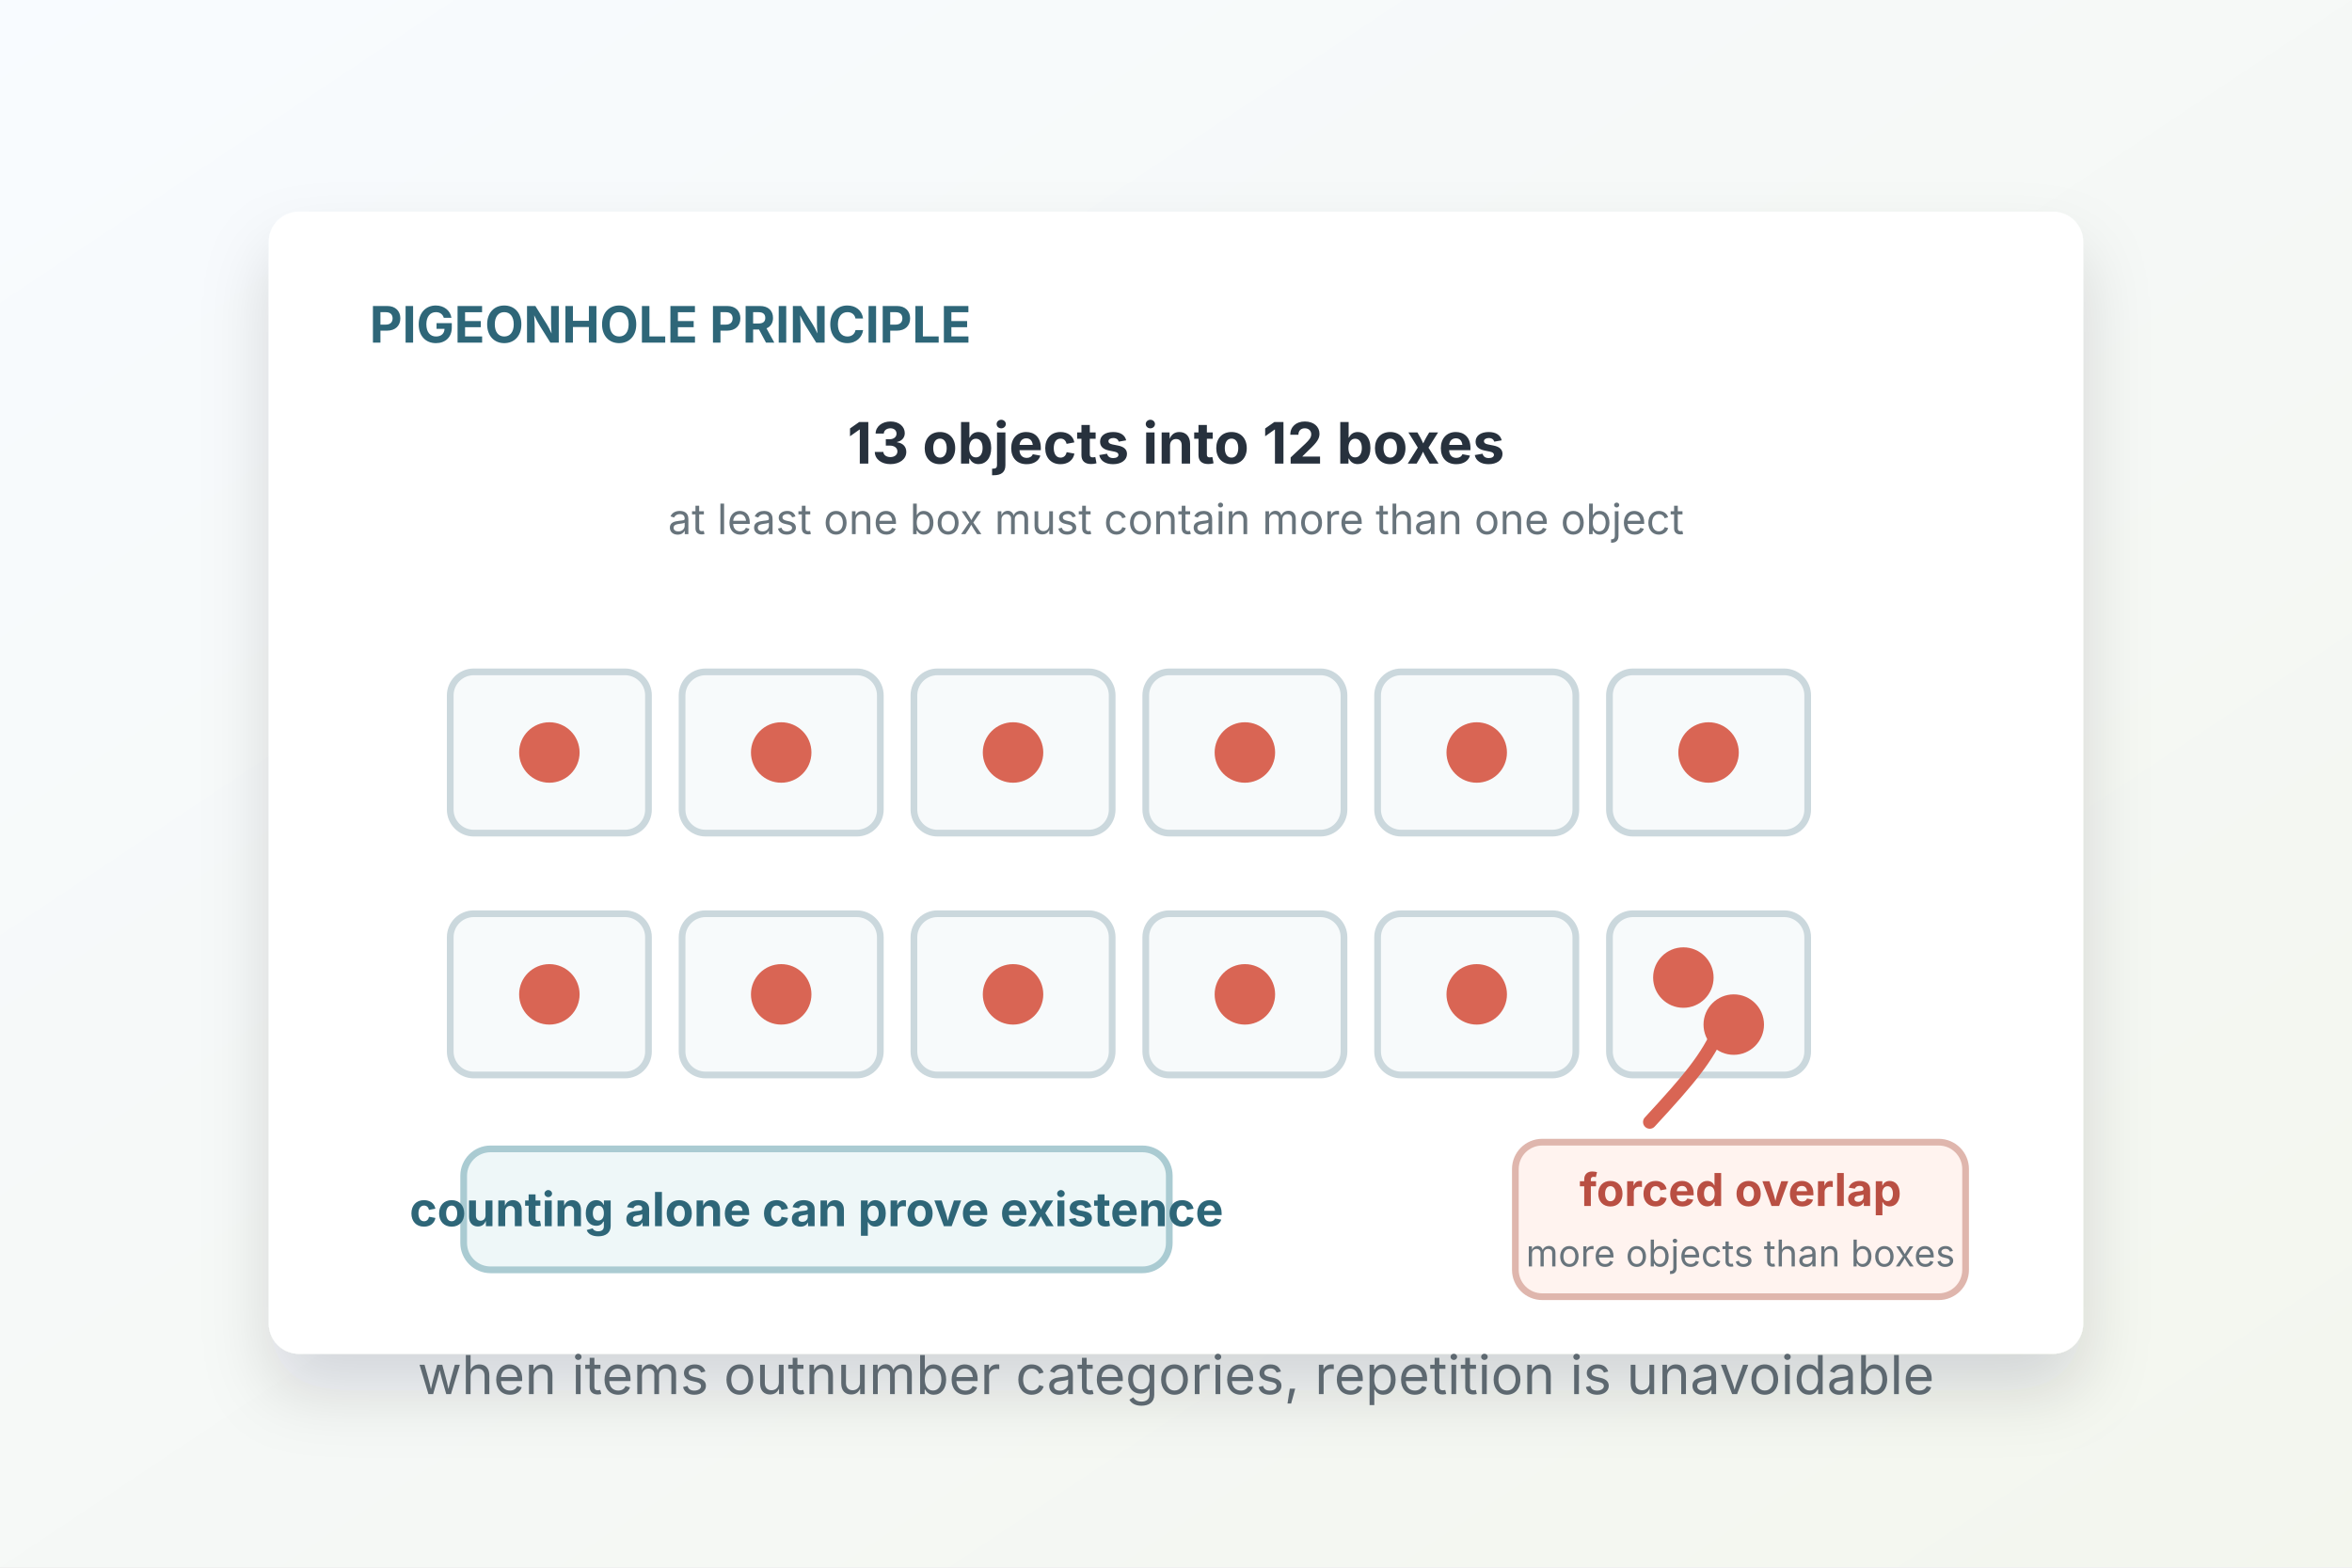
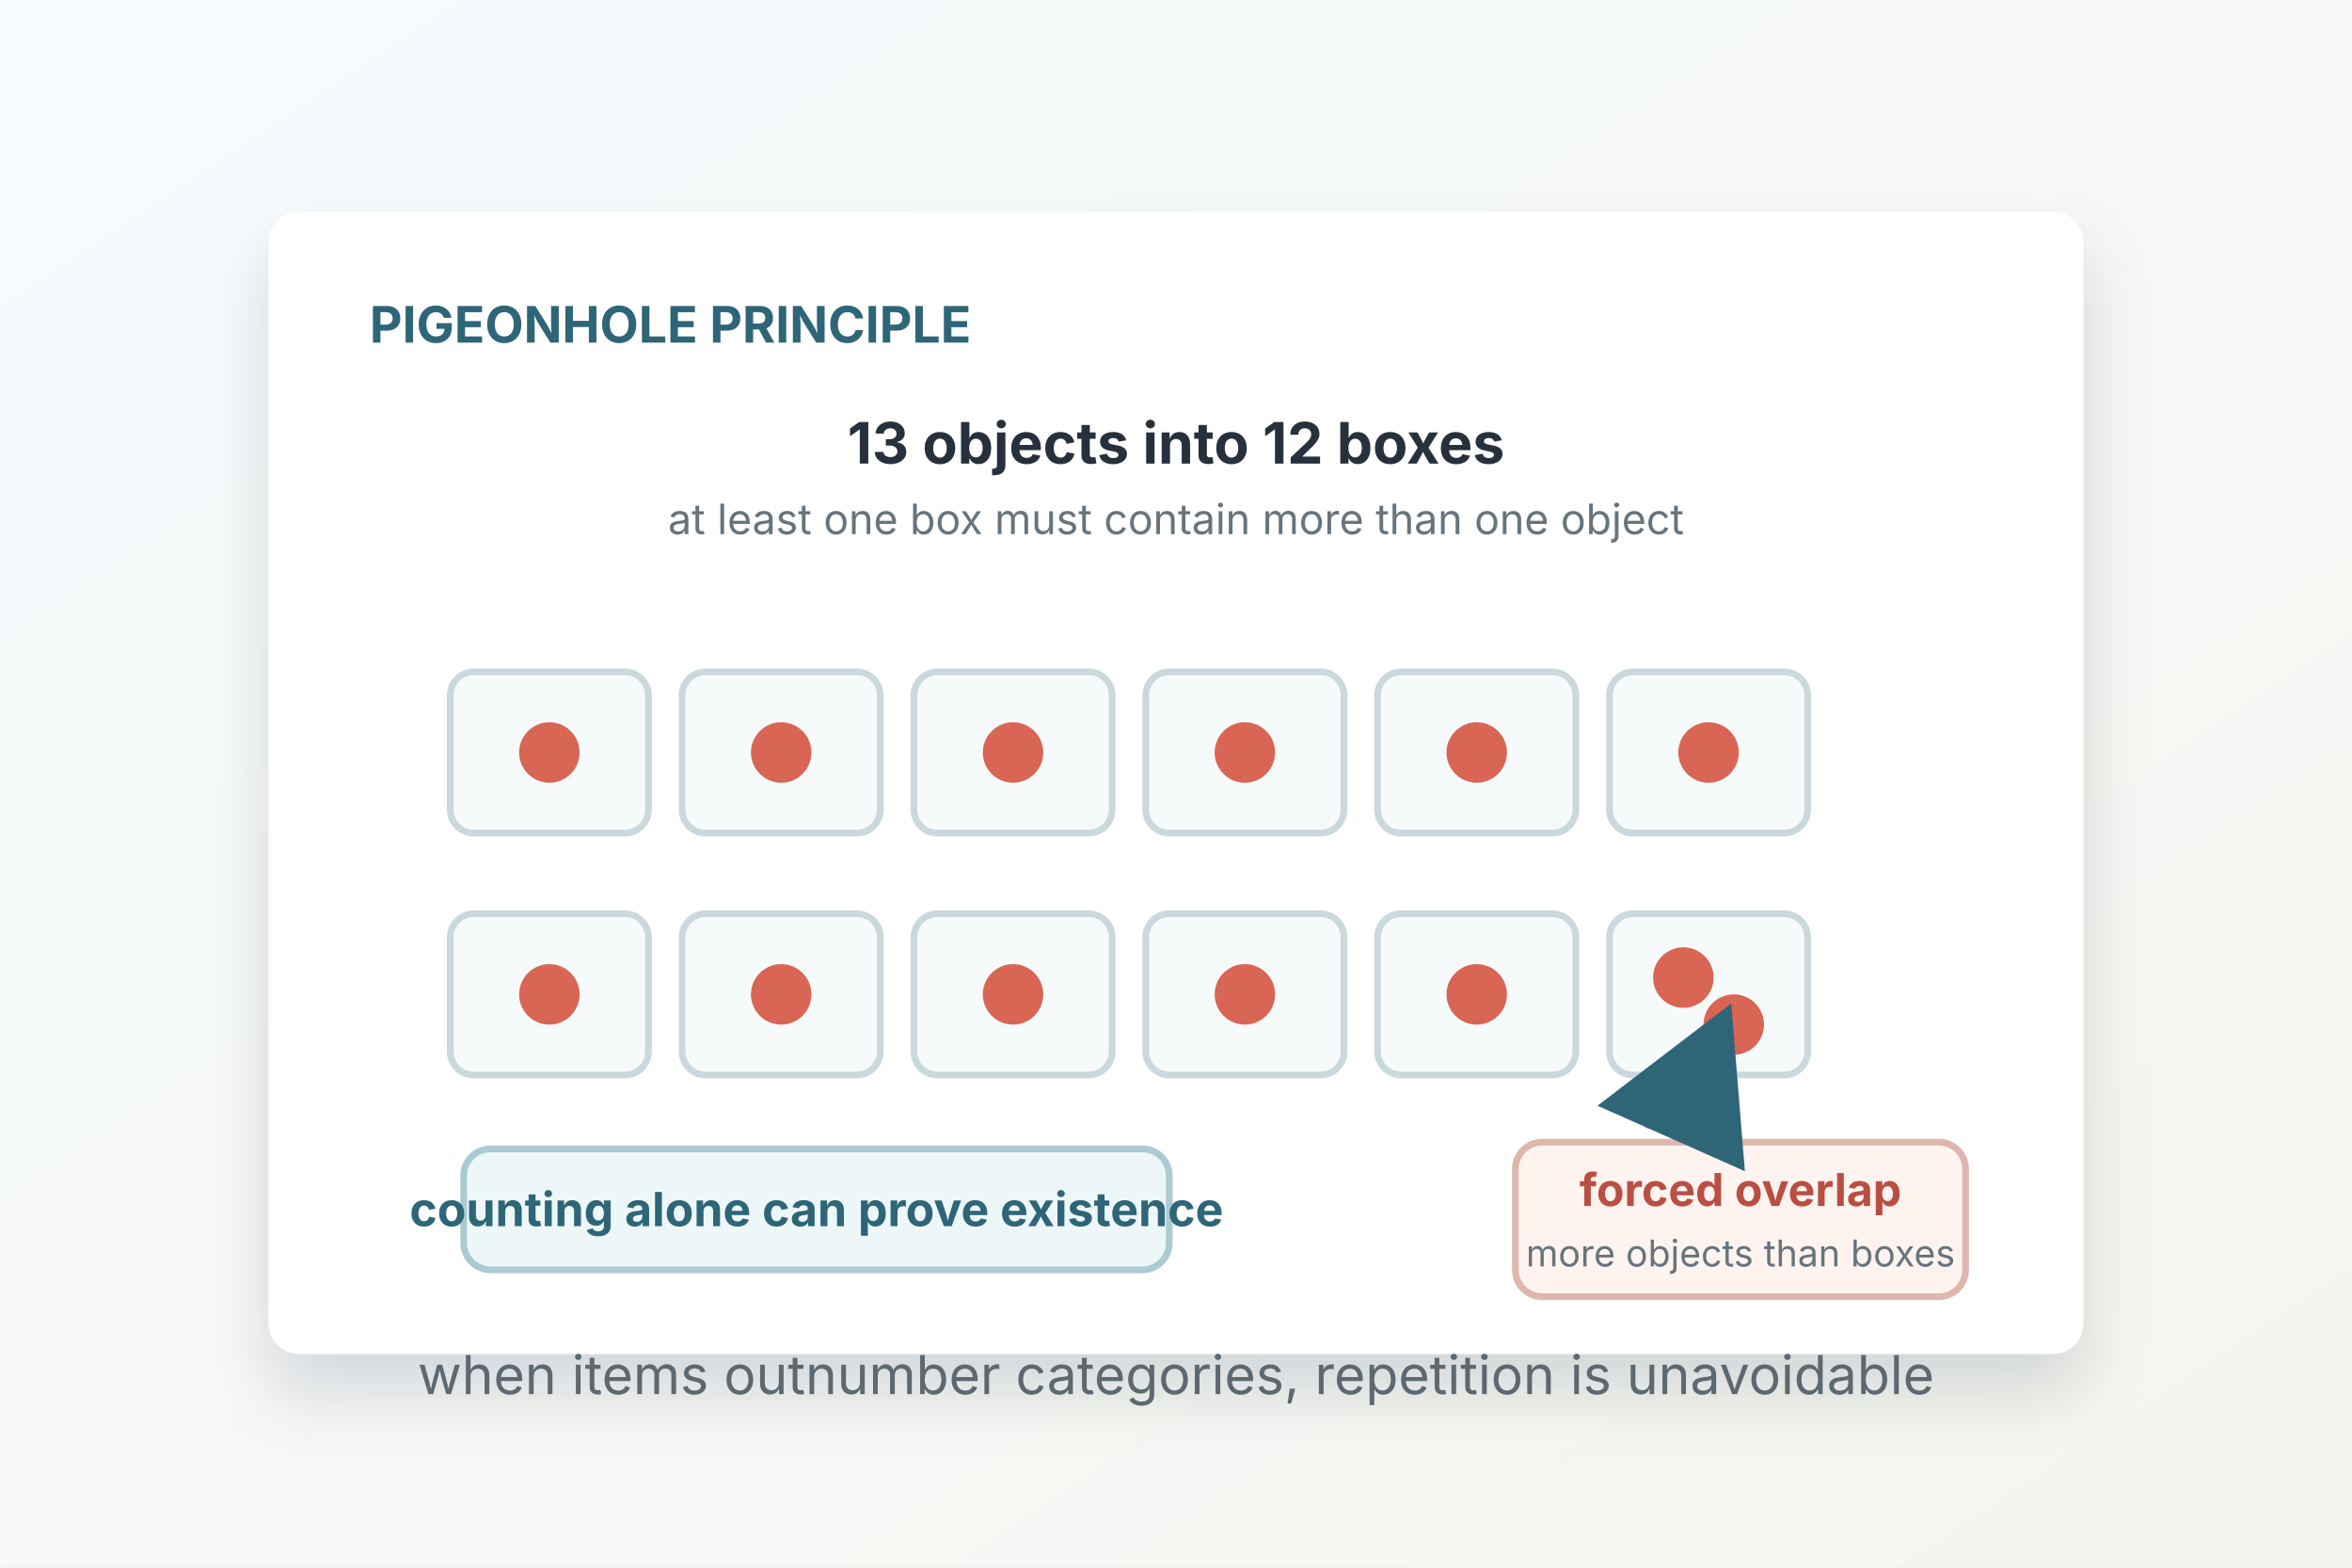
<svg xmlns="http://www.w3.org/2000/svg" viewBox="0 0 1400 933" role="img" aria-labelledby="title desc">
  <defs>
    <linearGradient id="bg" x1="0" x2="1" y1="0" y2="1">
      <stop offset="0" stop-color="#f8fbff" />
      <stop offset="1" stop-color="#f3f6ee" />
    </linearGradient>
    <filter id="shadow" x="-20%" y="-20%" width="140%" height="140%">
      <feDropShadow dx="0" dy="22" stdDeviation="20" flood-color="#17212b" flood-opacity="0.14" />
    </filter>
+     <marker id="arrow" markerWidth="14" markerHeight="14" refX="10" refY="7" orient="auto">
+       <path d="M1 1 L12 7 L1 13 Z" fill="#2e6678" />
+     </marker>
  </defs>
  <rect width="1400" height="933" fill="url(#bg)" />
  <rect x="160" y="126" width="1080" height="680" rx="18" fill="#ffffff" filter="url(#shadow)" />
  <text x="220" y="204" fill="#2e6678" font-family="Inter, Arial, sans-serif" font-size="30" font-weight="700">PIGEONHOLE PRINCIPLE</text>
  <text x="700" y="276" text-anchor="middle" fill="#27313d" font-family="Inter, Arial, sans-serif" font-size="34" font-weight="700">13 objects into 12 boxes</text>
  <text x="700" y="318" text-anchor="middle" fill="#68747c" font-family="Inter, Arial, sans-serif" font-size="25">at least one box must contain more than one object</text>
  <g fill="#f7fafb" stroke="#cbd8dd" stroke-width="4">
    <rect x="268" y="400" width="118" height="96" rx="14" />
    <rect x="406" y="400" width="118" height="96" rx="14" />
    <rect x="544" y="400" width="118" height="96" rx="14" />
    <rect x="682" y="400" width="118" height="96" rx="14" />
    <rect x="820" y="400" width="118" height="96" rx="14" />
    <rect x="958" y="400" width="118" height="96" rx="14" />
    <rect x="268" y="544" width="118" height="96" rx="14" />
    <rect x="406" y="544" width="118" height="96" rx="14" />
    <rect x="544" y="544" width="118" height="96" rx="14" />
    <rect x="682" y="544" width="118" height="96" rx="14" />
    <rect x="820" y="544" width="118" height="96" rx="14" />
    <rect x="958" y="544" width="118" height="96" rx="14" />
  </g>
  <g fill="#d96554">
    <circle cx="327" cy="448" r="18" />
    <circle cx="465" cy="448" r="18" />
    <circle cx="603" cy="448" r="18" />
    <circle cx="741" cy="448" r="18" />
    <circle cx="879" cy="448" r="18" />
    <circle cx="1017" cy="448" r="18" />
    <circle cx="327" cy="592" r="18" />
    <circle cx="465" cy="592" r="18" />
    <circle cx="603" cy="592" r="18" />
    <circle cx="741" cy="592" r="18" />
    <circle cx="879" cy="592" r="18" />
    <circle cx="1002" cy="582" r="18" />
    <circle cx="1032" cy="610" r="18" />
  </g>
  <rect x="902" y="680" width="268" height="92" rx="16" fill="#fff3ef" stroke="#dfb6ad" stroke-width="4" />
  <text x="1036" y="718" text-anchor="middle" fill="#b94f43" font-family="Inter, Arial, sans-serif" font-size="27" font-weight="700">forced overlap</text>
  <text x="1036" y="754" text-anchor="middle" fill="#68747c" font-family="Inter, Arial, sans-serif" font-size="22">more objects than boxes</text>
  <path d="M982 668 C 1006 642, 1016 630, 1024 612" fill="none" stroke="#d96554" stroke-width="8" stroke-linecap="round" marker-end="url(#arrow)" />
  <rect x="276" y="684" width="420" height="72" rx="16" fill="#eef7f8" stroke="#aacbd2" stroke-width="4" />
  <text x="486" y="730" text-anchor="middle" fill="#2e6678" font-family="Inter, Arial, sans-serif" font-size="28" font-weight="700">counting alone can prove existence</text>
  <text x="700" y="830" text-anchor="middle" fill="#5d6870" font-family="Inter, Arial, sans-serif" font-size="32">when items outnumber categories, repetition is unavoidable</text>
</svg>
